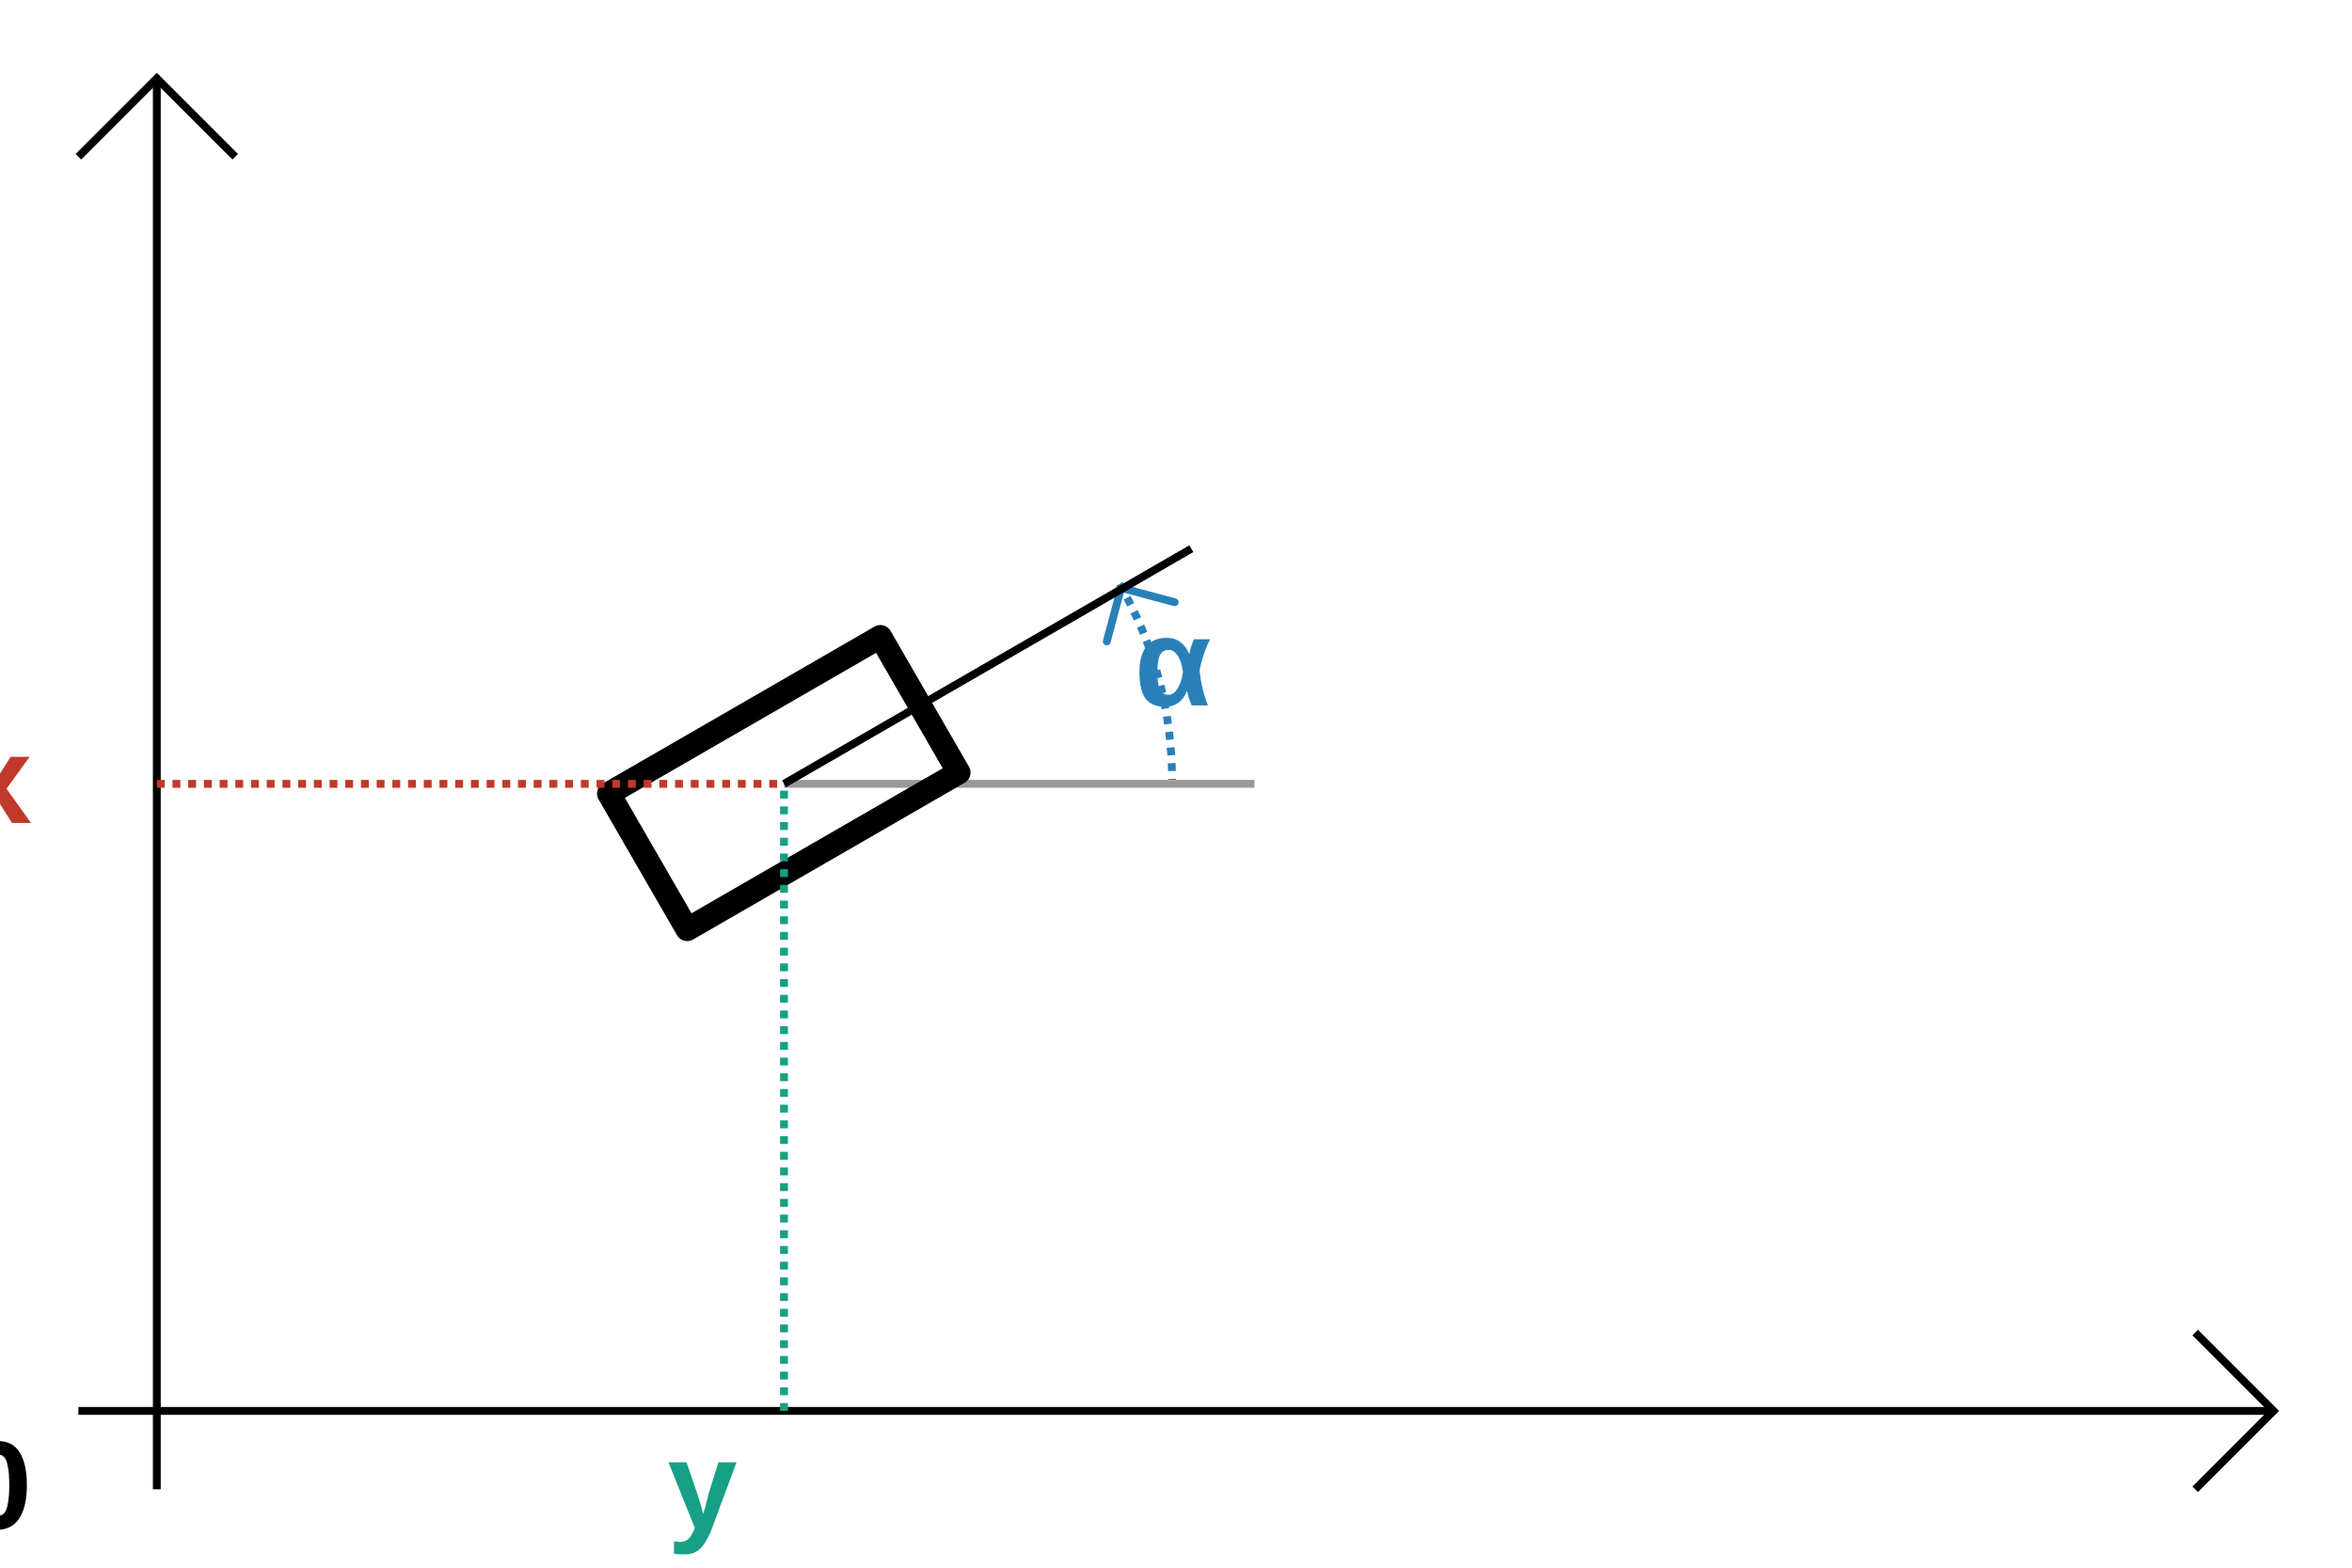
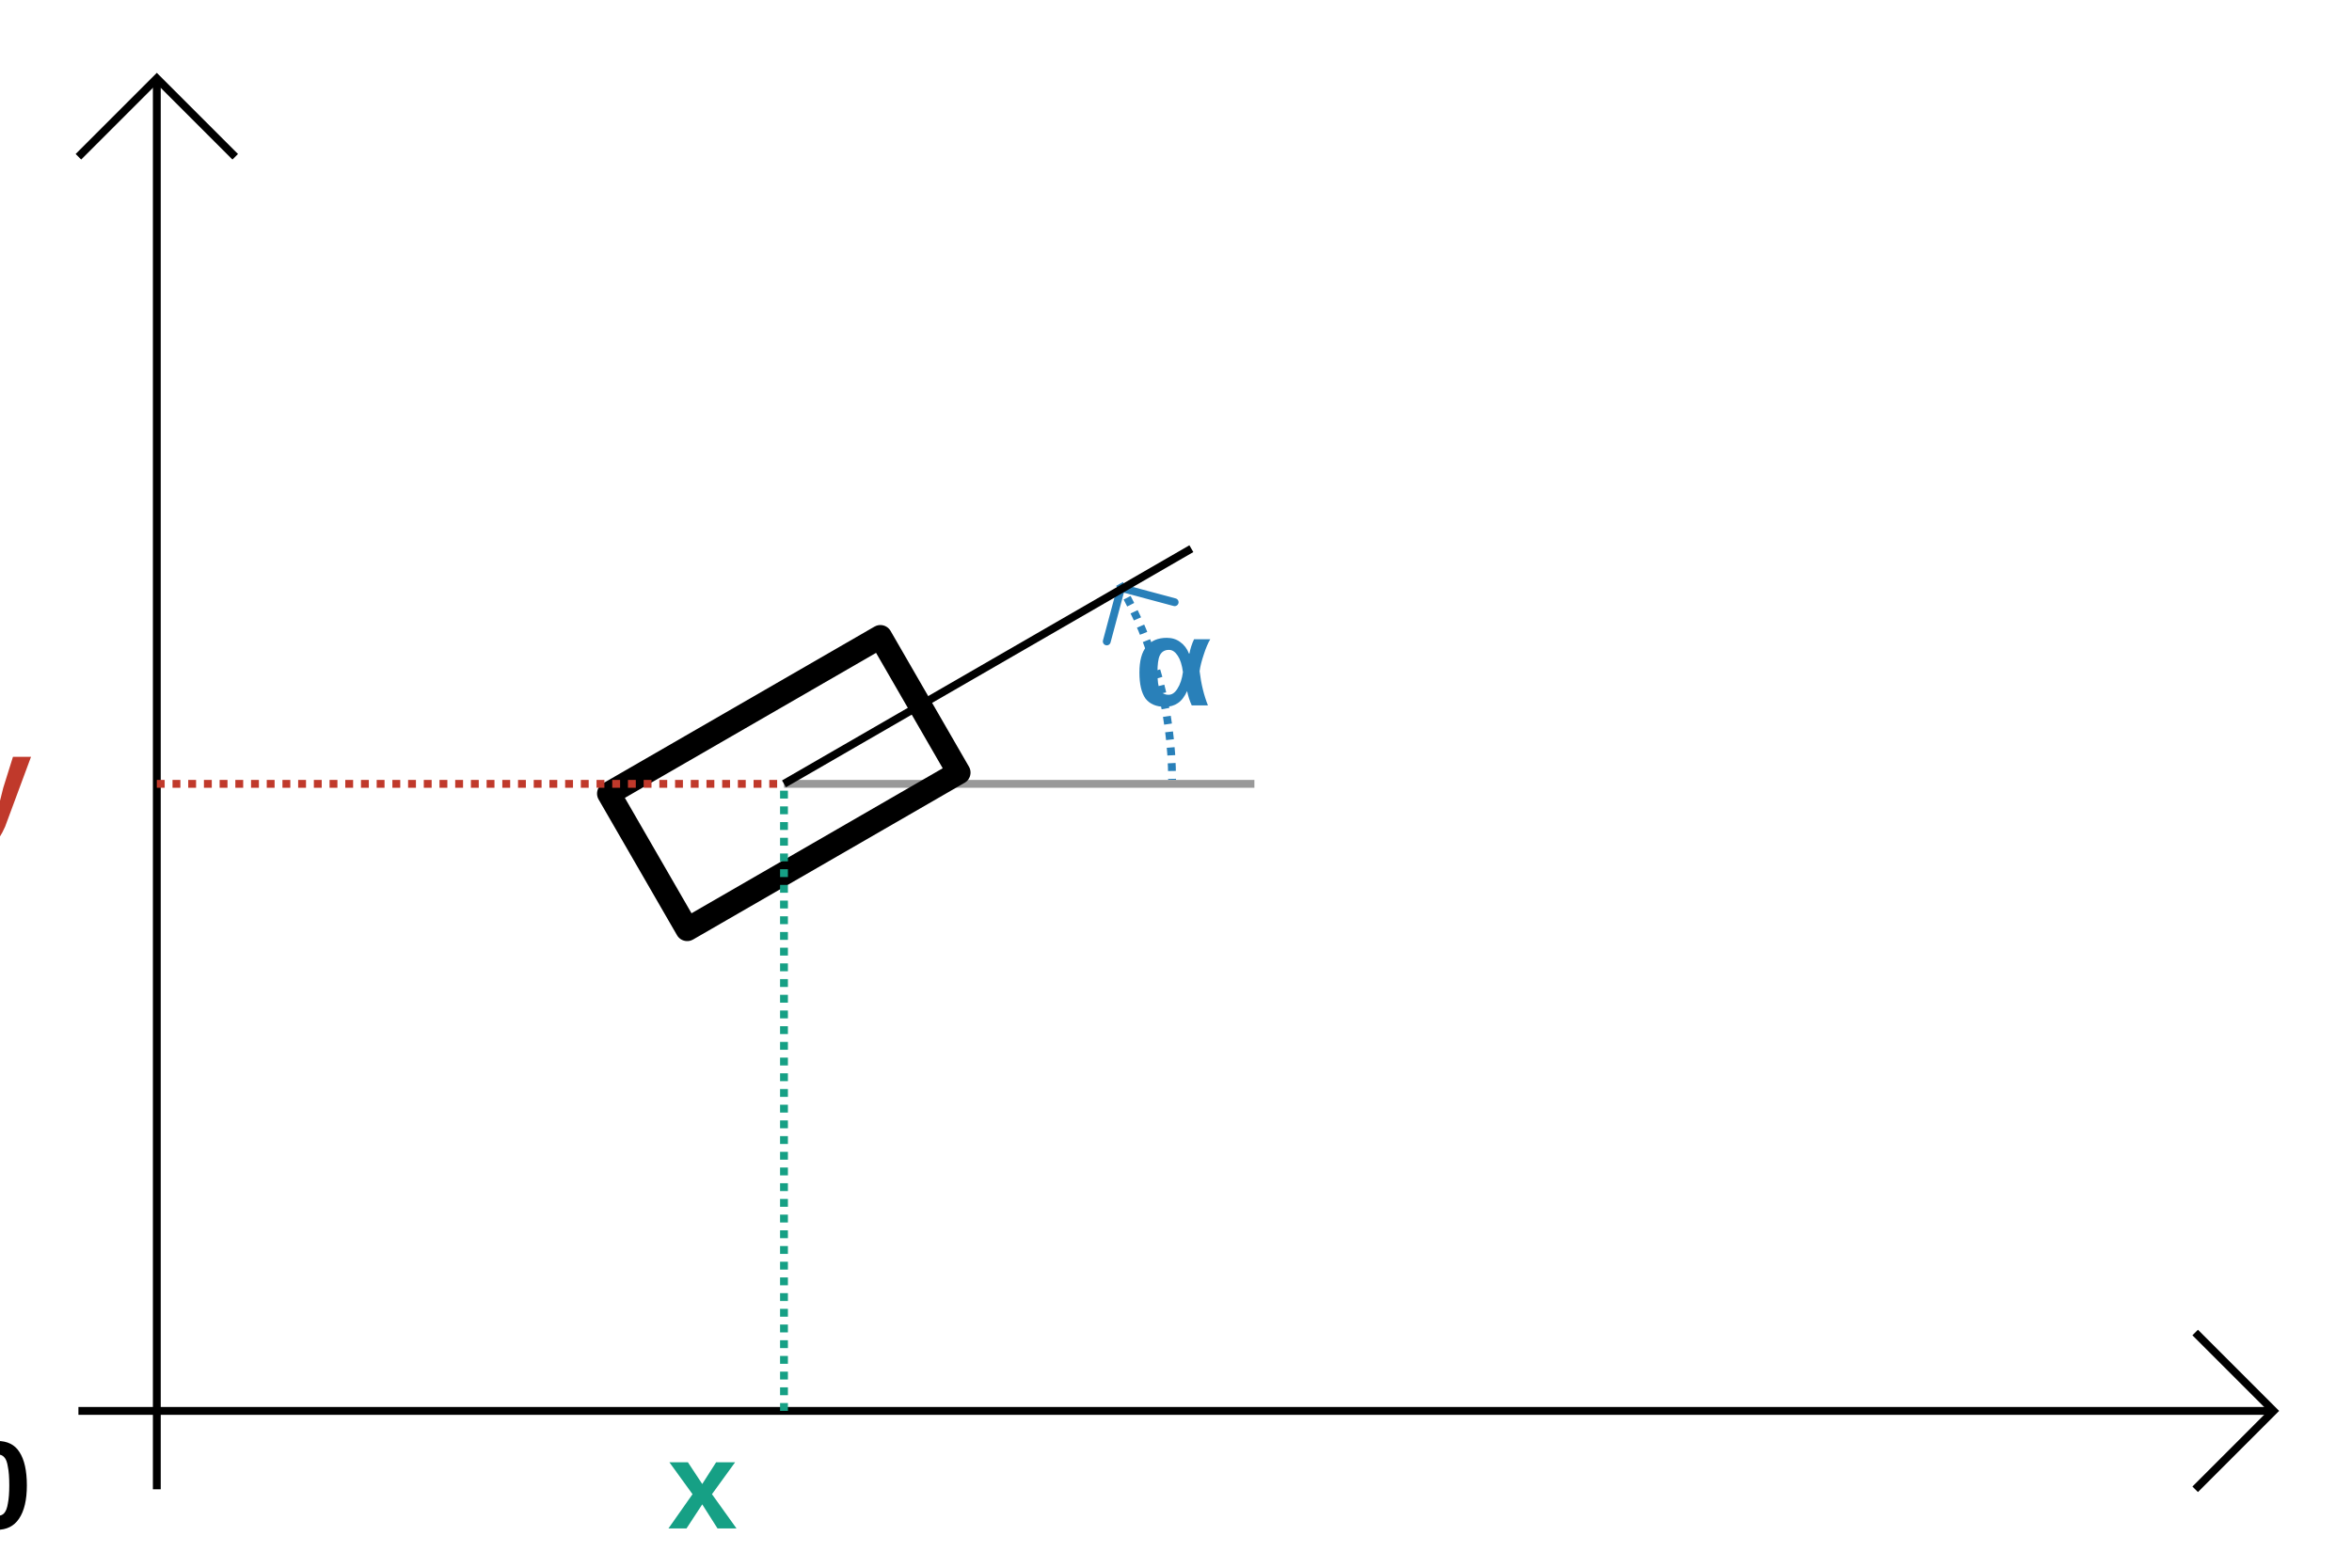
<svg xmlns="http://www.w3.org/2000/svg" width="300" height="200" viewBox="0 0 79.375 52.917" version="1.1" id="svg8">
  <defs id="defs2" />
  <g id="layer1" transform="translate(0,-244.0833)">
    <path style="opacity:1;fill:none;fill-opacity:1;stroke:#2980b9;stroke-width:0.265;stroke-linecap:butt;stroke-linejoin:round;stroke-miterlimit:4;stroke-dasharray:0.265, 0.265;stroke-dashoffset:0;stroke-opacity:1" id="path850" d="m 37.783,263.795 a 13.229,13.229 0 0 1 1.772,6.615" />
    <path style="fill:none;stroke:#999999;stroke-width:0.265px;stroke-linecap:butt;stroke-linejoin:miter;stroke-opacity:1" d="m 26.458,270.542 h 15.875" id="path846" />
    <path style="fill:none;stroke:#000000;stroke-width:0.265px;stroke-linecap:butt;stroke-linejoin:miter;stroke-opacity:1" d="m 5.292,294.354 v -47.625" id="path824" />
    <path style="fill:none;stroke:#000000;stroke-width:0.265px;stroke-linecap:butt;stroke-linejoin:miter;stroke-opacity:1" d="m 2.646,249.375 2.646,-2.646 2.646,2.646" id="path826" />
    <path id="path828" d="M 2.646,291.708 H 76.729" style="fill:none;stroke:#000000;stroke-width:0.265px;stroke-linecap:butt;stroke-linejoin:miter;stroke-opacity:1" />
    <path id="path830" d="m 74.083,289.062 2.646,2.646 -2.646,2.646" style="fill:none;stroke:#000000;stroke-width:0.265px;stroke-linecap:butt;stroke-linejoin:miter;stroke-opacity:1" />
-     <text xml:space="preserve" style="font-style:normal;font-weight:normal;font-size:4.233px;line-height:1.25;font-family:sans-serif;letter-spacing:0px;word-spacing:0px;fill:#c0392b;fill-opacity:1;stroke:none;stroke-width:0.265;" x="2.646" y="271.865" id="text834">
-       <tspan id="tspan832" x="2.646" y="271.865" style="font-style:normal;font-variant:normal;font-weight:bold;font-stretch:normal;font-family:Arial;-inkscape-font-specification:'Arial Bold';text-align:center;text-anchor:middle;stroke-width:0.265;fill:#c0392b;fill-opacity:1;">x</tspan>
+     <text xml:space="preserve" style="font-style:normal;font-weight:normal;font-size:4.233px;line-height:1.25;font-family:sans-serif;letter-spacing:0px;word-spacing:0px;fill:#c0392b;fill-opacity:1;stroke:none;stroke-width:0.265" x="2.646" y="271.865" id="text834">
+       <tspan id="tspan832" x="2.646" y="271.865" style="font-style:normal;font-variant:normal;font-weight:bold;font-stretch:normal;font-family:Arial;-inkscape-font-specification:'Arial Bold';text-align:center;text-anchor:middle;fill:#c0392b;fill-opacity:1;stroke-width:0.265">y</tspan>
    </text>
-     <text id="text838" y="295.677" x="26.458" style="font-style:normal;font-weight:normal;font-size:4.233px;line-height:1.25;font-family:sans-serif;letter-spacing:0px;word-spacing:0px;fill:#16a085;fill-opacity:1;stroke:none;stroke-width:0.265;" xml:space="preserve">
-       <tspan style="font-style:normal;font-variant:normal;font-weight:bold;font-stretch:normal;font-family:Arial;-inkscape-font-specification:'Arial Bold';text-align:center;text-anchor:middle;stroke-width:0.265;fill:#16a085;fill-opacity:1;" y="295.677" x="26.458" id="tspan836">y</tspan>
+     <text id="text838" y="295.677" x="26.458" style="font-style:normal;font-weight:normal;font-size:4.233px;line-height:1.25;font-family:sans-serif;letter-spacing:0px;word-spacing:0px;fill:#16a085;fill-opacity:1;stroke:none;stroke-width:0.265" xml:space="preserve">
+       <tspan style="font-style:normal;font-variant:normal;font-weight:bold;font-stretch:normal;font-family:Arial;-inkscape-font-specification:'Arial Bold';text-align:center;text-anchor:middle;fill:#16a085;fill-opacity:1;stroke-width:0.265" y="295.677" x="26.458" id="tspan836">x</tspan>
    </text>
    <rect style="opacity:1;fill:none;fill-opacity:1;stroke:#000000;stroke-width:0.794;stroke-linecap:round;stroke-linejoin:round;stroke-miterlimit:4;stroke-dasharray:none;stroke-dashoffset:0;stroke-opacity:1" id="rect840" width="10.583" height="5.292" x="-117.642" y="244.853" transform="rotate(-30)" />
    <path style="fill:none;stroke:#c0392b;stroke-width:0.265;stroke-linecap:butt;stroke-linejoin:miter;stroke-opacity:1;stroke-miterlimit:4;stroke-dasharray:0.265,0.265;stroke-dashoffset:0" d="M 5.292,270.542 H 26.458" id="path842" />
    <path style="fill:none;stroke:#16a085;stroke-width:0.265;stroke-linecap:butt;stroke-linejoin:miter;stroke-opacity:1;stroke-miterlimit:4;stroke-dasharray:0.265,0.265;stroke-dashoffset:0" d="M 26.458,291.708 V 270.542" id="path844" />
    <text xml:space="preserve" style="font-style:normal;font-weight:normal;font-size:4.233px;line-height:1.25;font-family:Symbol;letter-spacing:0px;word-spacing:0px;fill:#16a085;fill-opacity:1;stroke:none;stroke-width:0.265;-inkscape-font-specification:Symbol;font-stretch:normal;font-variant:normal;" x="43.656" y="266.573" id="text856">
      <tspan id="tspan854" x="43.656" y="270.318" style="font-style:normal;font-variant:normal;font-weight:normal;font-stretch:normal;font-family:Symbol;-inkscape-font-specification:Symbol;text-align:center;text-anchor:middle;fill:#16a085;fill-opacity:1;stroke-width:0.265;" />
    </text>
    <text xml:space="preserve" style="font-style:normal;font-weight:normal;font-size:4.233px;line-height:1.25;font-family:sans-serif;letter-spacing:0px;word-spacing:0px;fill:#2980b9;fill-opacity:1;stroke:none;stroke-width:0.265;" x="42.333" y="267.896" id="text860">
      <tspan id="tspan858" x="42.333" y="267.896" style="font-style:normal;font-variant:normal;font-weight:bold;font-stretch:normal;font-family:Arial;-inkscape-font-specification:'Arial Bold';text-align:center;text-anchor:middle;fill:#2980b9;fill-opacity:1;stroke-width:0.265;">α</tspan>
    </text>
    <path style="fill:none;stroke:#2980b9;stroke-width:0.265px;stroke-linecap:round;stroke-linejoin:round;stroke-opacity:1" d="m 37.351,265.734 0.484,-1.807 1.807,0.484" id="path862" />
    <path id="path848" d="m 26.458,270.542 13.748,-7.938" style="fill:none;stroke:#000000;stroke-width:0.265px;stroke-linecap:butt;stroke-linejoin:miter;stroke-opacity:1" />
    <text id="text870" y="295.677" x="2.646" style="font-style:normal;font-weight:normal;font-size:4.233px;line-height:1.25;font-family:sans-serif;letter-spacing:0px;word-spacing:0px;fill:#c0392b;fill-opacity:1;stroke:none;stroke-width:0.265" xml:space="preserve">
      <tspan style="font-style:normal;font-variant:normal;font-weight:bold;font-stretch:normal;font-size:4.233px;font-family:Arial;-inkscape-font-specification:'Arial Bold';text-align:center;text-anchor:middle;fill:#000000;fill-opacity:1;stroke-width:0.265" y="295.677" x="2.646" id="tspan868">0</tspan>
    </text>
  </g>
</svg>
